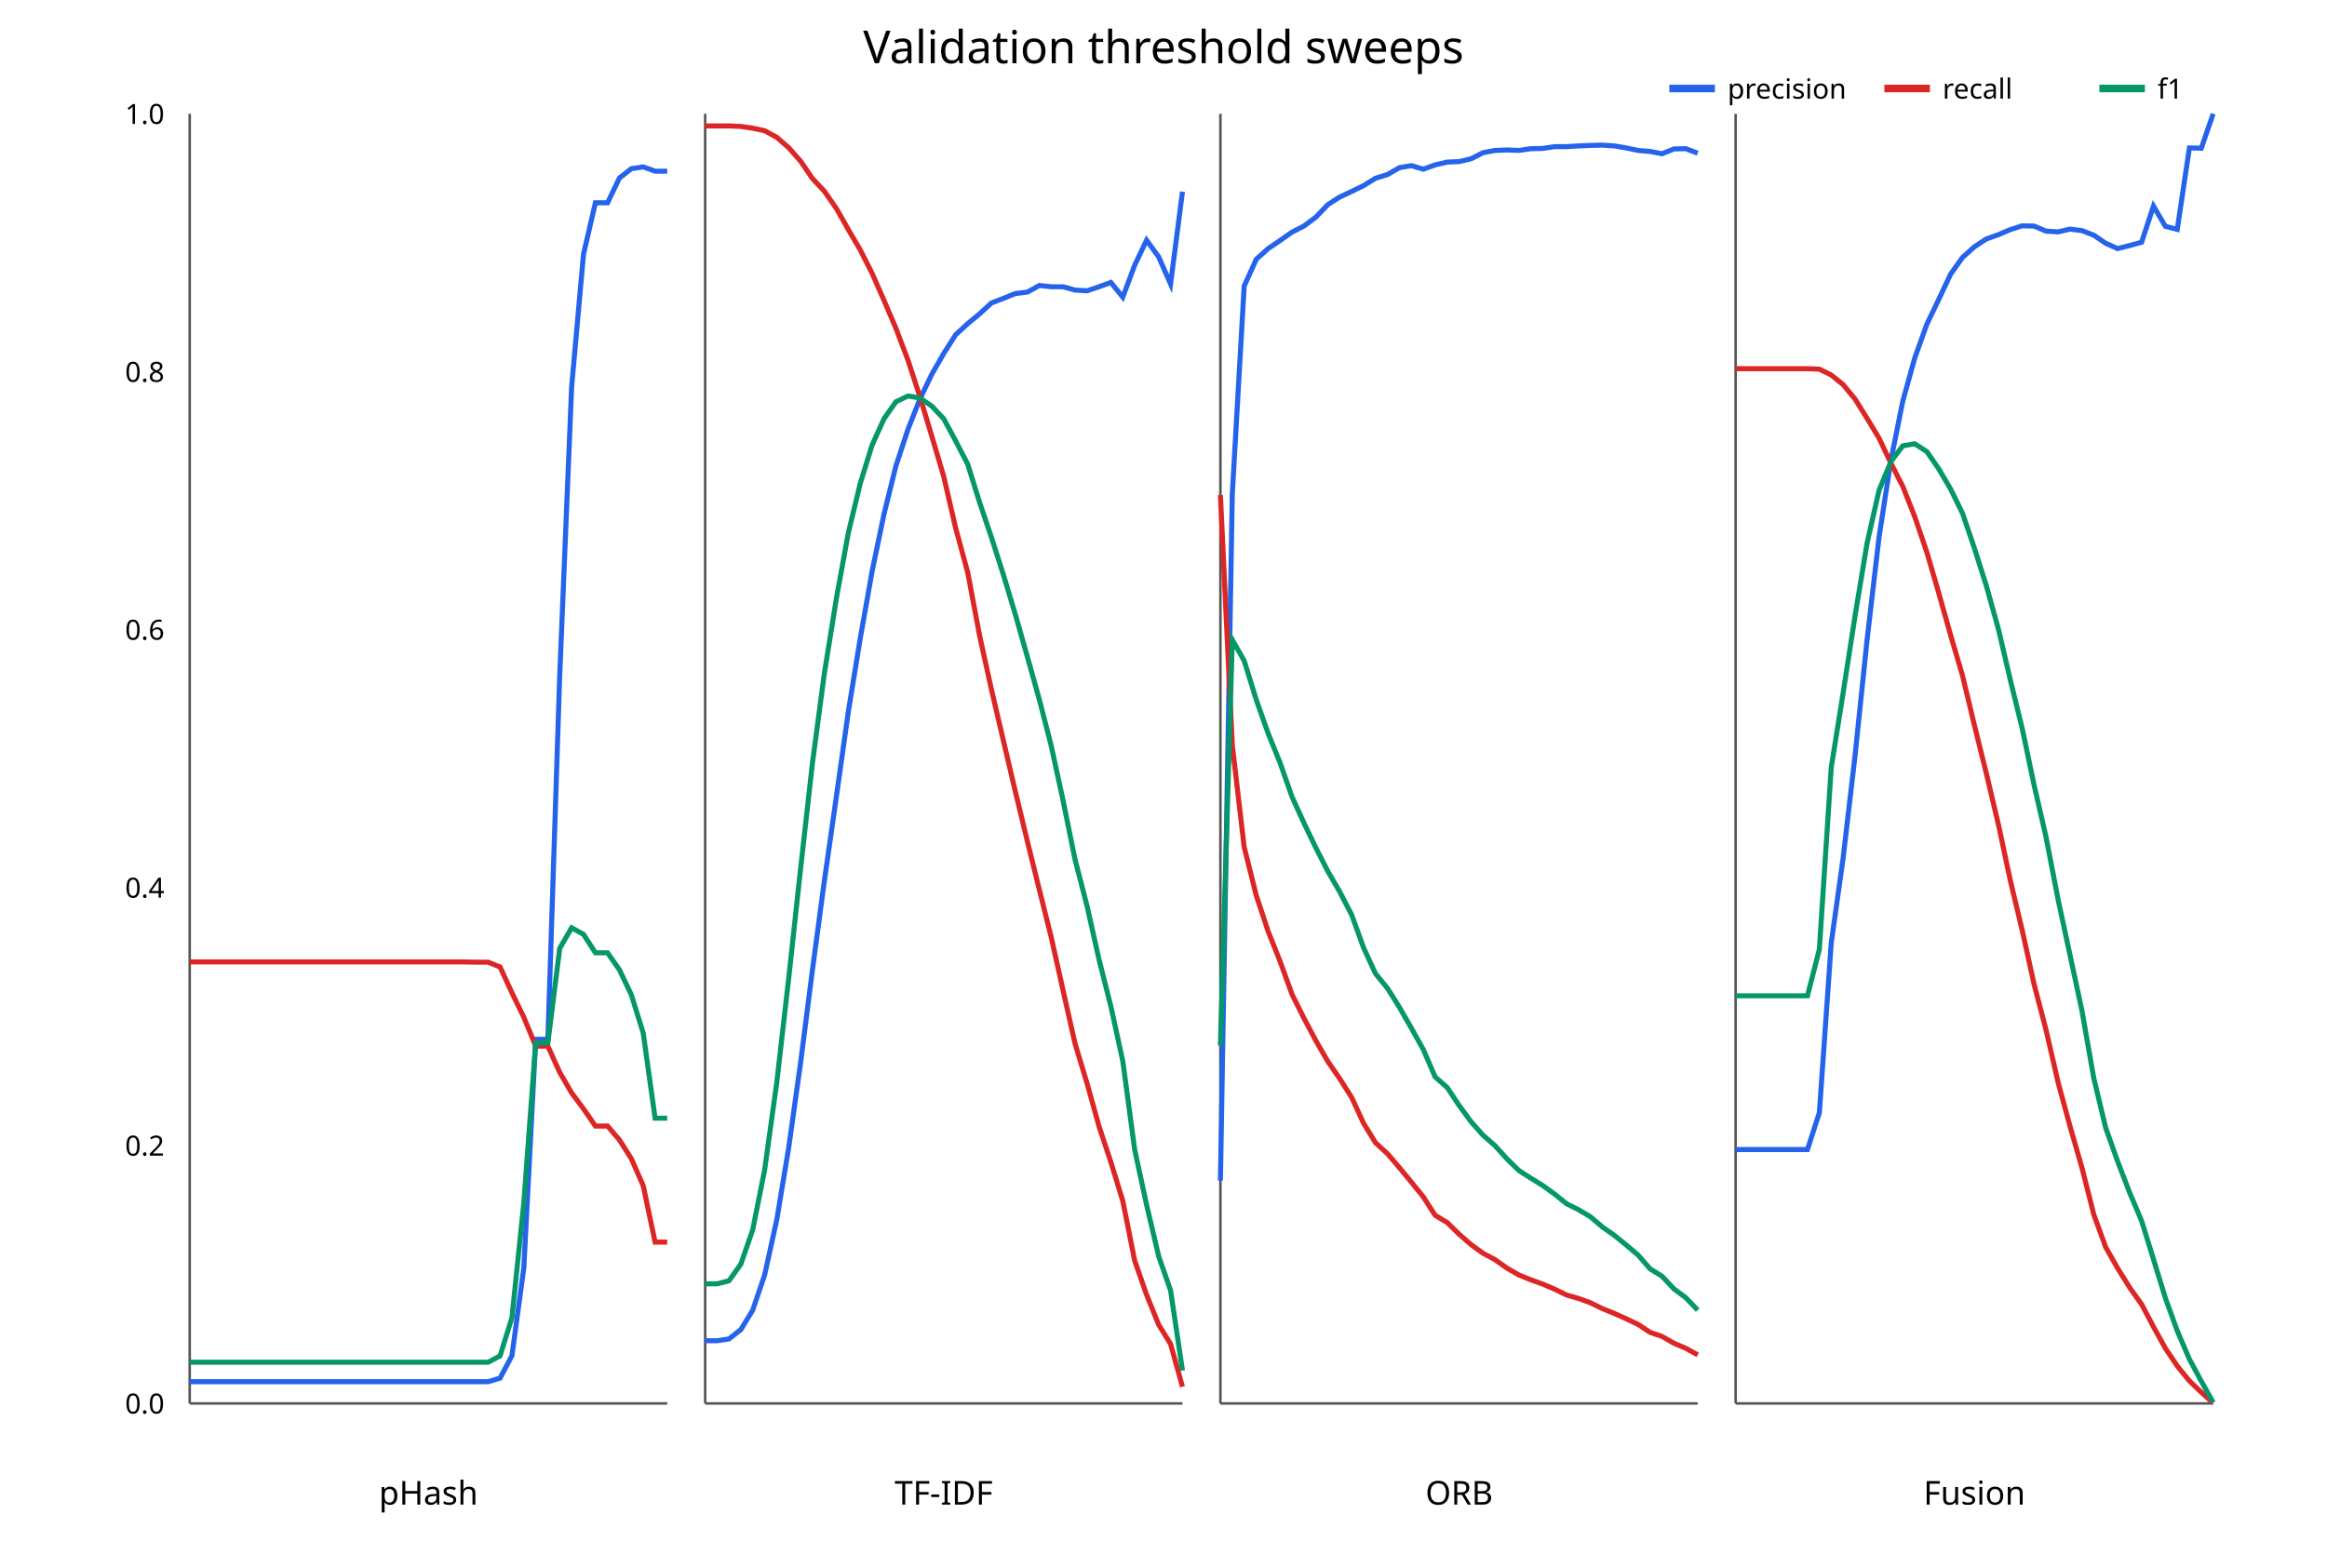
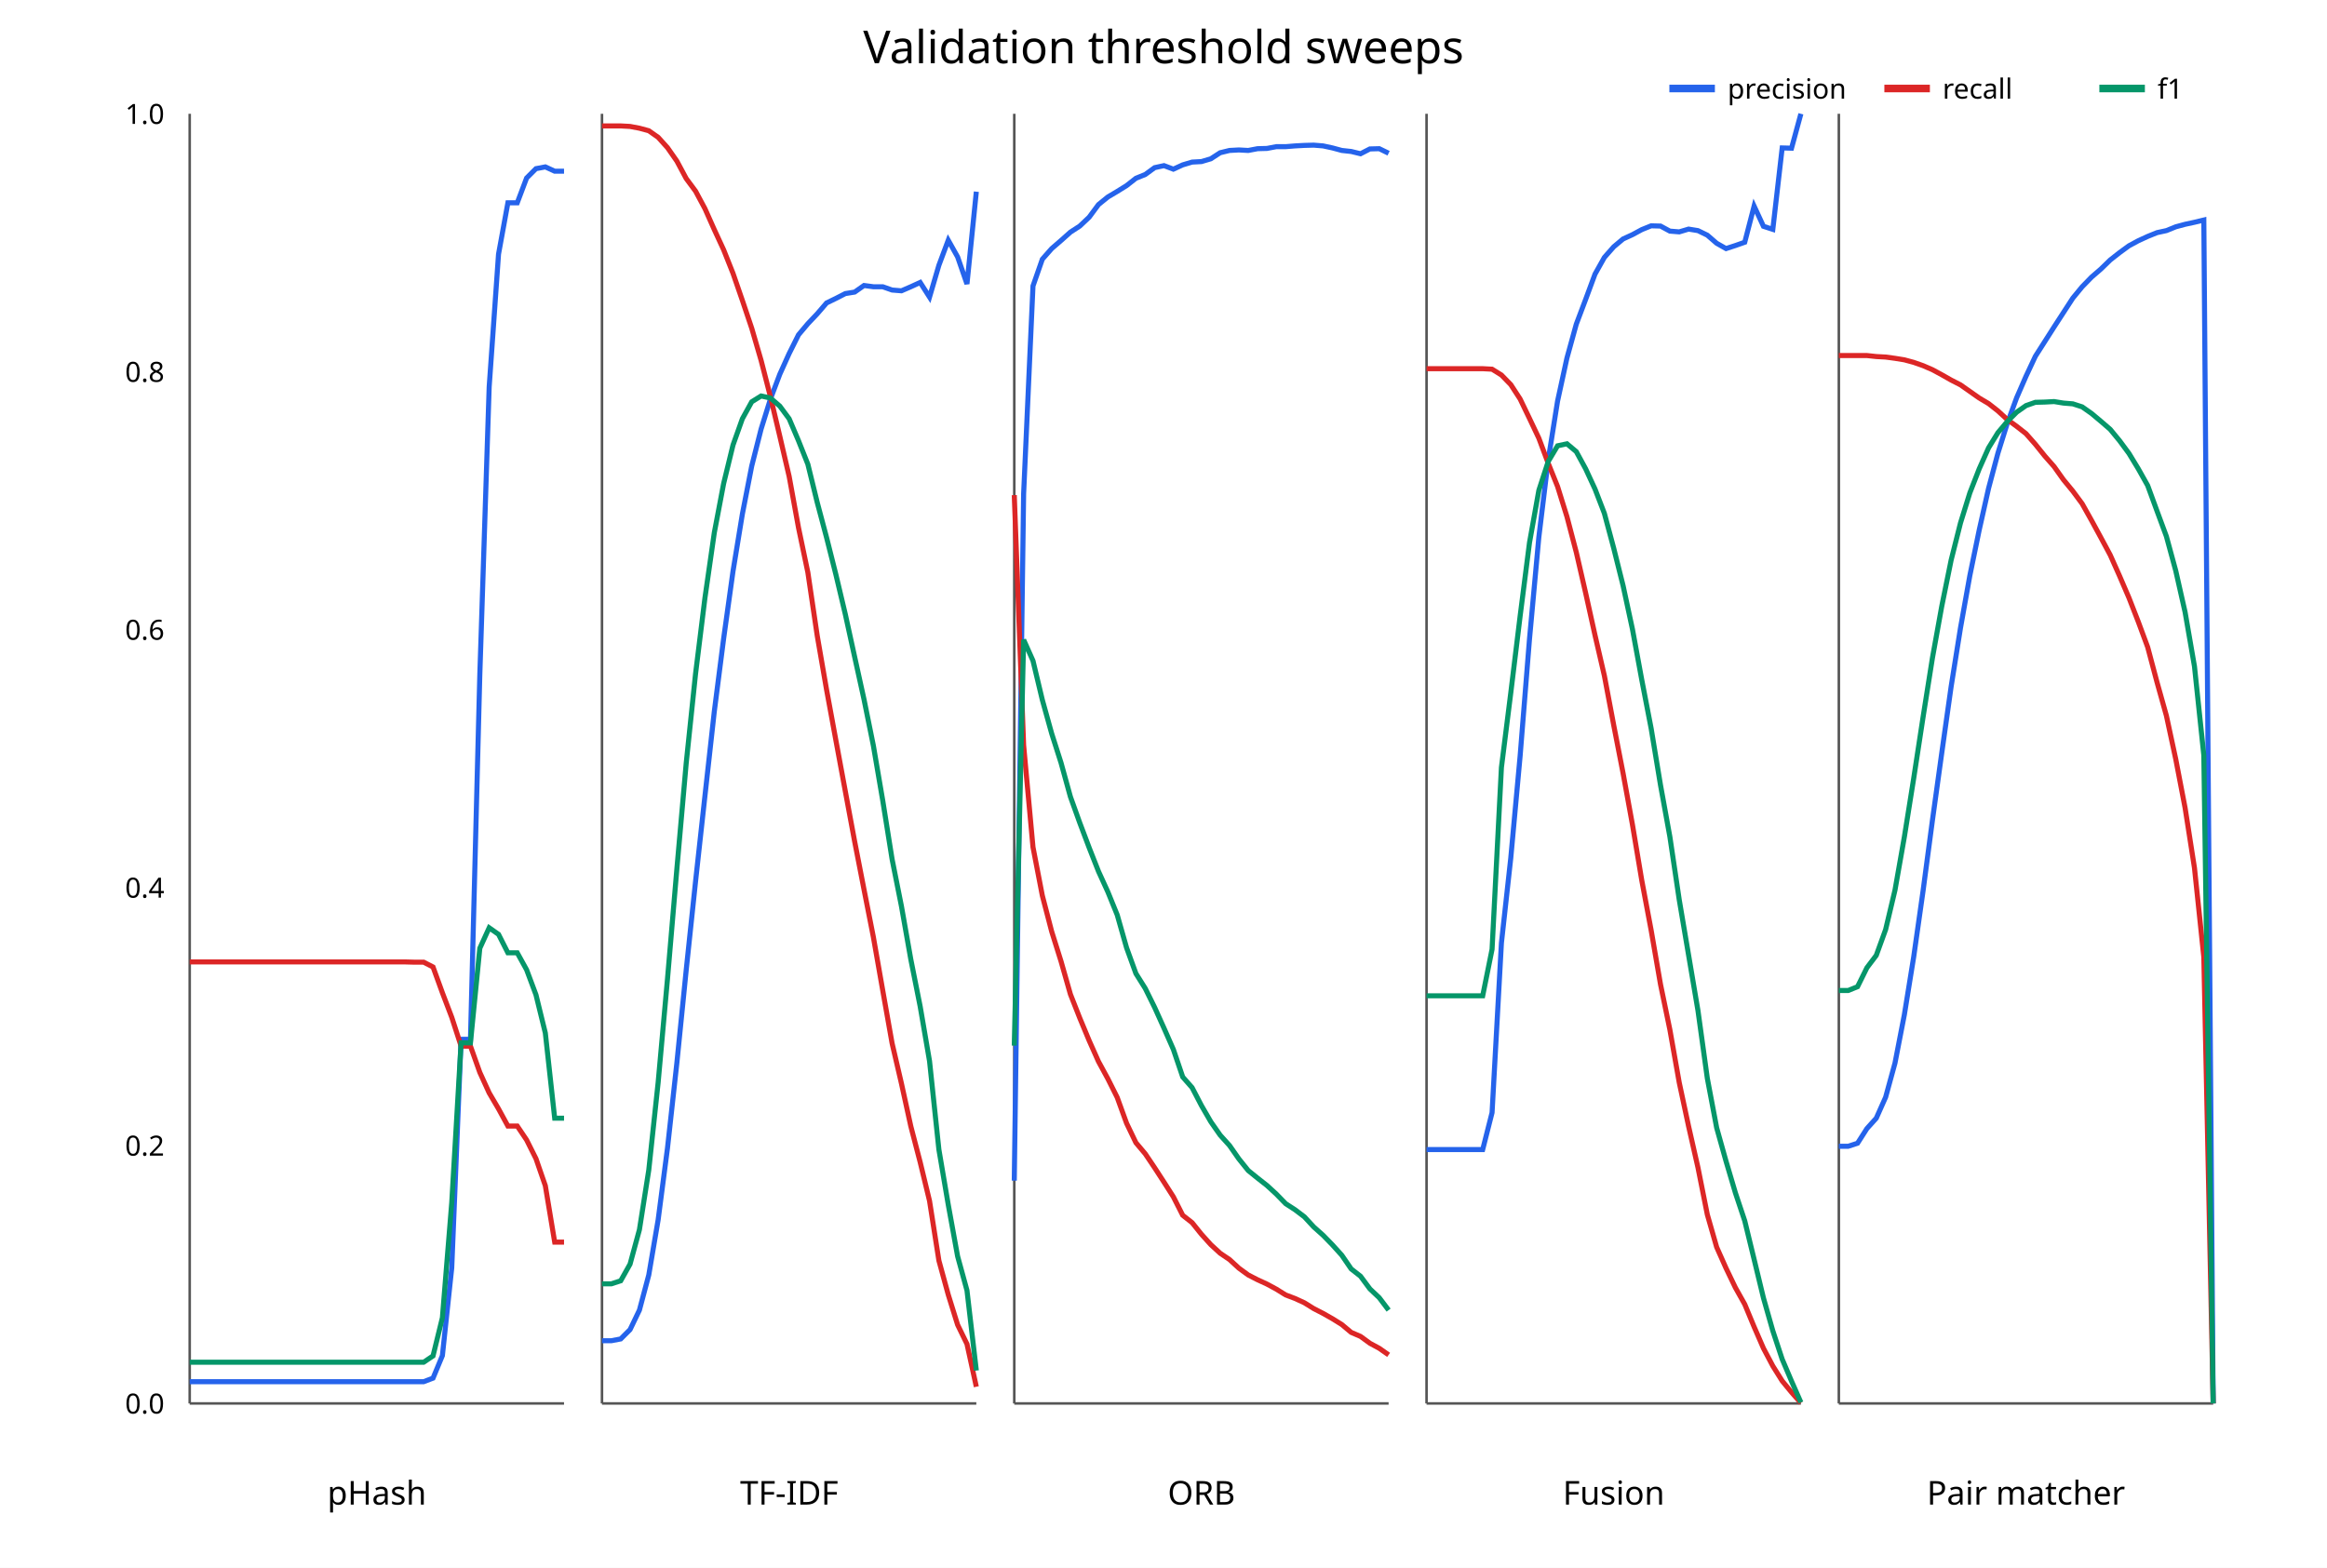
<svg xmlns="http://www.w3.org/2000/svg" width="920" height="620" viewBox="0 0 920 620">
  <rect width="100%" height="100%" fill="white" />
  <text x="460" y="25" text-anchor="middle" font-family="sans-serif" font-size="18">Validation threshold sweeps</text>
-   <line x1="75.0" y1="555" x2="263.8" y2="555" stroke="#555" />
+   <line x1="75.0" y1="555" x2="223.0" y2="555" stroke="#555" />
  <line x1="75.0" y1="45" x2="75.0" y2="555" stroke="#555" />
-   <text x="169.4" y="595" text-anchor="middle" font-family="sans-serif" font-size="13">pHash</text>
-   <polyline points="75.0,546.4 79.7,546.4 84.4,546.4 89.2,546.4 93.9,546.4 98.6,546.4 103.3,546.4 108.0,546.4 112.8,546.4 117.5,546.4 122.2,546.4 126.9,546.4 131.6,546.4 136.3,546.4 141.1,546.4 145.8,546.4 150.5,546.4 155.2,546.4 159.9,546.4 164.7,546.4 169.4,546.4 174.1,546.4 178.8,546.4 183.5,546.4 188.2,546.4 193.0,546.4 197.7,545.0 202.4,536.1 207.1,501.4 211.8,411.0 216.6,411.0 221.3,266.8 226.0,153.0 230.7,100.5 235.4,80.2 240.2,80.2 244.9,70.4 249.6,66.7 254.3,66.0 259.0,67.7 263.8,67.7" fill="none" stroke="#2563eb" stroke-width="2" />
-   <polyline points="75.0,380.4 79.7,380.4 84.4,380.4 89.2,380.4 93.9,380.4 98.6,380.4 103.3,380.4 108.0,380.4 112.8,380.4 117.5,380.4 122.2,380.4 126.9,380.4 131.6,380.4 136.3,380.4 141.1,380.4 145.8,380.4 150.5,380.4 155.2,380.4 159.9,380.4 164.7,380.4 169.4,380.4 174.1,380.4 178.8,380.4 183.5,380.4 188.2,380.5 193.0,380.5 197.7,382.4 202.4,392.6 207.1,402.3 211.8,413.7 216.6,413.7 221.3,424.1 226.0,432.2 230.7,438.5 235.4,445.3 240.2,445.3 244.9,450.8 249.6,458.2 254.3,468.9 259.0,491.2 263.8,491.2" fill="none" stroke="#dc2626" stroke-width="2" />
-   <polyline points="75.0,538.7 79.7,538.7 84.4,538.7 89.2,538.7 93.9,538.7 98.6,538.7 103.3,538.7 108.0,538.7 112.8,538.7 117.5,538.7 122.2,538.7 126.9,538.7 131.6,538.7 136.3,538.7 141.1,538.7 145.8,538.7 150.5,538.7 155.2,538.7 159.9,538.7 164.7,538.7 169.4,538.7 174.1,538.7 178.8,538.7 183.5,538.7 188.2,538.7 193.0,538.7 197.7,536.2 202.4,521.1 207.1,475.6 211.8,412.4 216.6,412.4 221.3,375.0 226.0,366.9 230.7,369.5 235.4,376.8 240.2,376.8 244.9,383.5 249.6,393.4 254.3,408.5 259.0,442.2 263.8,442.2" fill="none" stroke="#059669" stroke-width="2" />
-   <line x1="278.8" y1="555" x2="467.5" y2="555" stroke="#555" />
-   <line x1="278.8" y1="45" x2="278.8" y2="555" stroke="#555" />
-   <text x="373.1" y="595" text-anchor="middle" font-family="sans-serif" font-size="13">TF-IDF</text>
-   <polyline points="278.8,530.2 283.5,530.2 288.2,529.5 292.9,525.8 297.6,518.1 302.3,504.2 307.1,482.4 311.8,454.0 316.5,420.4 321.2,383.6 325.9,348.5 330.7,314.8 335.4,281.4 340.1,252.5 344.8,225.9 349.5,203.3 354.2,184.3 359.0,169.7 363.7,157.8 368.4,148.0 373.1,139.8 377.8,132.4 382.6,128.0 387.3,124.1 392.0,119.8 396.7,118.0 401.4,116.1 406.2,115.5 410.9,112.9 415.6,113.4 420.3,113.4 425.0,114.7 429.8,115.0 434.5,113.4 439.2,111.7 443.9,117.5 448.6,104.9 453.3,95.0 458.1,101.6 462.8,112.3 467.5,75.8" fill="none" stroke="#2563eb" stroke-width="2" />
-   <polyline points="278.8,49.8 283.5,49.8 288.2,49.8 292.9,50.0 297.6,50.7 302.3,51.7 307.1,54.3 311.8,58.4 316.5,63.7 321.2,70.6 325.9,75.6 330.7,82.5 335.4,90.8 340.1,98.8 344.8,108.1 349.5,118.8 354.2,129.8 359.0,142.5 363.7,156.9 368.4,172.5 373.1,188.4 377.8,208.7 382.6,226.4 387.3,251.4 392.0,272.8 396.7,292.9 401.4,312.9 406.2,332.8 410.9,351.8 415.6,370.6 420.3,391.7 425.0,412.6 429.8,428.5 434.5,445.4 439.2,459.6 443.9,474.9 448.6,498.5 453.3,512.0 458.1,523.9 462.8,531.5 467.5,548.4" fill="none" stroke="#dc2626" stroke-width="2" />
-   <polyline points="278.8,507.7 283.5,507.7 288.2,506.5 292.9,499.9 297.6,486.3 302.3,462.7 307.1,428.1 311.8,387.1 316.5,343.7 321.2,301.8 325.9,266.4 330.7,236.5 335.4,210.7 340.1,191.2 344.8,176.0 349.5,165.6 354.2,158.9 359.0,156.6 363.7,157.4 368.4,160.6 373.1,165.6 377.8,174.3 382.6,183.6 387.3,198.7 392.0,212.6 396.7,227.3 401.4,242.9 406.2,259.8 410.9,276.6 415.6,294.9 420.3,316.6 425.0,339.8 429.8,358.4 434.5,379.4 439.2,398.0 443.9,419.6 448.6,454.6 453.3,476.4 458.1,496.8 462.8,510.3 467.5,542.0" fill="none" stroke="#059669" stroke-width="2" />
-   <line x1="482.5" y1="555" x2="671.2" y2="555" stroke="#555" />
-   <line x1="482.5" y1="45" x2="482.5" y2="555" stroke="#555" />
-   <text x="576.9" y="595" text-anchor="middle" font-family="sans-serif" font-size="13">ORB</text>
-   <polyline points="482.5,466.9 487.2,195.3 491.9,113.1 496.7,102.5 501.4,98.3 506.1,95.1 510.8,91.8 515.5,89.4 520.2,85.9 525.0,80.9 529.7,77.9 534.4,75.7 539.1,73.4 543.8,70.5 548.6,69.0 553.3,66.3 558.0,65.5 562.7,66.9 567.4,65.2 572.2,64.1 576.9,63.9 581.6,62.8 586.3,60.4 591.0,59.5 595.8,59.3 600.5,59.5 605.2,58.8 609.9,58.7 614.6,58.0 619.3,58.0 624.1,57.7 628.8,57.5 633.5,57.4 638.2,57.7 642.9,58.5 647.7,59.5 652.4,59.9 657.1,60.8 661.8,58.9 666.5,58.8 671.2,60.6" fill="none" stroke="#2563eb" stroke-width="2" />
-   <polyline points="482.5,195.8 487.2,294.7 491.9,335.0 496.7,354.2 501.4,368.4 506.1,380.2 510.8,393.2 515.5,402.6 520.2,411.5 525.0,419.8 529.7,426.6 534.4,434.0 539.1,444.2 543.8,451.9 548.6,456.3 553.3,461.8 558.0,467.5 562.7,473.3 567.4,480.6 572.2,483.5 576.9,488.1 581.6,492.2 586.3,495.6 591.0,498.1 595.8,501.5 600.5,504.2 605.2,506.1 609.9,507.8 614.6,509.8 619.3,512.1 624.1,513.5 628.8,515.2 633.5,517.5 638.2,519.4 642.9,521.5 647.7,523.8 652.4,526.9 657.1,528.5 661.8,531.2 666.5,533.2 671.2,535.8" fill="none" stroke="#dc2626" stroke-width="2" />
-   <polyline points="482.5,413.5 487.2,253.0 491.9,261.3 496.7,276.8 501.4,290.1 506.1,301.7 510.8,315.1 515.5,325.4 520.2,335.2 525.0,344.6 529.7,352.7 534.4,361.8 539.1,374.8 543.8,385.0 548.6,390.9 553.3,398.4 558.0,406.6 562.7,415.0 567.4,425.9 572.2,430.1 576.9,437.2 581.6,443.6 586.3,448.9 591.0,453.0 595.8,458.3 600.5,462.9 605.2,465.9 609.9,468.8 614.6,472.2 619.3,476.0 624.1,478.4 628.8,481.2 633.5,485.2 638.2,488.5 642.9,492.3 647.7,496.4 652.4,501.8 657.1,504.7 661.8,509.7 666.5,513.2 671.2,518.1" fill="none" stroke="#059669" stroke-width="2" />
-   <line x1="686.2" y1="555" x2="875.0" y2="555" stroke="#555" />
-   <line x1="686.2" y1="45" x2="686.2" y2="555" stroke="#555" />
-   <text x="780.6" y="595" text-anchor="middle" font-family="sans-serif" font-size="13">Fusion</text>
-   <polyline points="686.2,454.6 691.0,454.6 695.7,454.6 700.4,454.6 705.1,454.6 709.8,454.6 714.6,454.6 719.3,440.0 724.0,372.9 728.7,339.3 733.4,298.9 738.2,252.7 742.9,212.4 747.6,181.9 752.3,158.6 757.0,141.6 761.8,128.2 766.5,118.4 771.2,108.4 775.9,101.8 780.6,97.6 785.3,94.5 790.1,92.8 794.8,90.8 799.5,89.3 804.2,89.4 808.9,91.4 813.7,91.7 818.4,90.6 823.1,91.2 827.8,93.0 832.5,96.2 837.2,98.3 842.0,97.1 846.7,95.8 851.4,81.5 856.1,89.5 860.8,90.7 865.6,58.5 870.3,58.6 875.0,45.0" fill="none" stroke="#2563eb" stroke-width="2" />
-   <polyline points="686.2,145.8 691.0,145.8 695.7,145.8 700.4,145.8 705.1,145.8 709.8,145.8 714.6,145.8 719.3,146.0 724.0,148.3 728.7,152.1 733.4,157.8 738.2,165.5 742.9,173.3 747.6,183.2 752.3,192.4 757.0,204.3 761.8,218.4 766.5,234.5 771.2,251.2 775.9,267.2 780.6,286.8 785.3,305.8 790.1,326.1 794.8,348.2 799.5,367.9 804.2,389.3 808.9,407.2 813.7,428.1 818.4,445.4 823.1,461.7 827.8,480.3 832.5,493.2 837.2,501.5 842.0,509.2 846.7,515.8 851.4,524.7 856.1,533.2 860.8,540.2 865.6,546.1 870.3,550.6 875.0,554.8" fill="none" stroke="#dc2626" stroke-width="2" />
-   <polyline points="686.2,393.8 691.0,393.8 695.7,393.8 700.4,393.8 705.1,393.8 709.8,393.8 714.6,393.8 719.3,375.4 724.0,303.5 728.7,274.0 733.4,243.6 738.2,214.6 742.9,193.9 747.6,182.5 752.3,176.3 757.0,175.5 761.8,178.6 766.5,185.4 771.2,193.4 775.9,203.0 780.6,216.8 785.3,231.6 790.1,248.8 794.8,268.9 799.5,288.1 804.2,310.5 808.9,330.9 813.7,355.8 818.4,377.7 823.1,399.6 827.8,426.4 832.5,446.0 837.2,459.2 842.0,471.7 846.7,482.8 851.4,498.0 856.1,513.3 860.8,526.3 865.6,537.5 870.3,546.2 875.0,554.6" fill="none" stroke="#059669" stroke-width="2" />
+   <text x="149.0" y="595" text-anchor="middle" font-family="sans-serif" font-size="13">pHash</text>
+   <polyline points="75.0,546.4 78.7,546.4 82.4,546.4 86.1,546.4 89.8,546.4 93.5,546.4 97.2,546.4 100.9,546.4 104.6,546.4 108.3,546.4 112.0,546.4 115.7,546.4 119.4,546.4 123.1,546.4 126.8,546.4 130.5,546.4 134.2,546.4 137.9,546.4 141.6,546.4 145.3,546.4 149.0,546.4 152.7,546.4 156.4,546.4 160.1,546.4 163.8,546.4 167.5,546.4 171.2,545.0 174.9,536.1 178.6,501.4 182.3,411.0 186.0,411.0 189.7,266.8 193.4,153.0 197.1,100.5 200.8,80.2 204.5,80.2 208.2,70.4 211.9,66.7 215.6,66.0 219.3,67.7 223.0,67.7" fill="none" stroke="#2563eb" stroke-width="2" />
+   <polyline points="75.0,380.4 78.7,380.4 82.4,380.4 86.1,380.4 89.8,380.4 93.5,380.4 97.2,380.4 100.9,380.4 104.6,380.4 108.3,380.4 112.0,380.4 115.7,380.4 119.4,380.4 123.1,380.4 126.8,380.4 130.5,380.4 134.2,380.4 137.9,380.4 141.6,380.4 145.3,380.4 149.0,380.4 152.7,380.4 156.4,380.4 160.1,380.4 163.8,380.5 167.5,380.5 171.2,382.4 174.9,392.6 178.6,402.3 182.3,413.7 186.0,413.7 189.7,424.1 193.4,432.2 197.1,438.5 200.8,445.3 204.5,445.3 208.2,450.8 211.9,458.2 215.6,468.9 219.3,491.2 223.0,491.2" fill="none" stroke="#dc2626" stroke-width="2" />
+   <polyline points="75.0,538.7 78.7,538.7 82.4,538.7 86.1,538.7 89.8,538.7 93.5,538.7 97.2,538.7 100.9,538.7 104.6,538.7 108.3,538.7 112.0,538.7 115.7,538.7 119.4,538.7 123.1,538.7 126.8,538.7 130.5,538.7 134.2,538.7 137.9,538.7 141.6,538.7 145.3,538.7 149.0,538.7 152.7,538.7 156.4,538.7 160.1,538.7 163.8,538.7 167.5,538.7 171.2,536.2 174.9,521.1 178.6,475.6 182.3,412.4 186.0,412.4 189.7,375.0 193.4,366.9 197.1,369.5 200.8,376.8 204.5,376.8 208.2,383.5 211.9,393.4 215.6,408.5 219.3,442.2 223.0,442.2" fill="none" stroke="#059669" stroke-width="2" />
+   <line x1="238.0" y1="555" x2="386.0" y2="555" stroke="#555" />
+   <line x1="238.0" y1="45" x2="238.0" y2="555" stroke="#555" />
+   <text x="312.0" y="595" text-anchor="middle" font-family="sans-serif" font-size="13">TF-IDF</text>
+   <polyline points="238.0,530.2 241.7,530.2 245.4,529.5 249.1,525.8 252.8,518.1 256.5,504.2 260.2,482.4 263.9,454.0 267.6,420.4 271.3,383.6 275.0,348.5 278.7,314.8 282.4,281.4 286.1,252.5 289.8,225.9 293.5,203.3 297.2,184.3 300.9,169.7 304.6,157.8 308.3,148.0 312.0,139.8 315.7,132.4 319.4,128.0 323.1,124.1 326.8,119.8 330.5,118.0 334.2,116.1 337.9,115.5 341.6,112.9 345.3,113.4 349.0,113.4 352.7,114.7 356.4,115.0 360.1,113.4 363.8,111.7 367.5,117.5 371.2,104.9 374.9,95.0 378.6,101.6 382.3,112.3 386.0,75.8" fill="none" stroke="#2563eb" stroke-width="2" />
+   <polyline points="238.0,49.8 241.7,49.8 245.4,49.8 249.1,50.0 252.8,50.7 256.5,51.7 260.2,54.3 263.9,58.4 267.6,63.7 271.3,70.6 275.0,75.6 278.7,82.5 282.4,90.8 286.1,98.8 289.8,108.1 293.5,118.8 297.2,129.8 300.9,142.5 304.6,156.9 308.3,172.5 312.0,188.4 315.7,208.7 319.4,226.4 323.1,251.4 326.8,272.8 330.5,292.9 334.2,312.9 337.9,332.8 341.6,351.8 345.3,370.6 349.0,391.7 352.7,412.6 356.4,428.5 360.1,445.4 363.8,459.6 367.5,474.9 371.2,498.5 374.9,512.0 378.6,523.9 382.3,531.5 386.0,548.4" fill="none" stroke="#dc2626" stroke-width="2" />
+   <polyline points="238.0,507.7 241.7,507.7 245.4,506.5 249.1,499.9 252.8,486.3 256.5,462.7 260.2,428.1 263.9,387.1 267.6,343.7 271.3,301.8 275.0,266.4 278.7,236.5 282.4,210.7 286.1,191.2 289.8,176.0 293.5,165.6 297.2,158.9 300.9,156.6 304.6,157.4 308.3,160.6 312.0,165.6 315.7,174.3 319.4,183.6 323.1,198.7 326.8,212.6 330.5,227.3 334.2,242.9 337.9,259.8 341.6,276.6 345.3,294.9 349.0,316.6 352.7,339.8 356.4,358.4 360.1,379.4 363.8,398.0 367.5,419.6 371.2,454.6 374.9,476.4 378.6,496.8 382.3,510.3 386.0,542.0" fill="none" stroke="#059669" stroke-width="2" />
+   <line x1="401.0" y1="555" x2="549.0" y2="555" stroke="#555" />
+   <line x1="401.0" y1="45" x2="401.0" y2="555" stroke="#555" />
+   <text x="475.0" y="595" text-anchor="middle" font-family="sans-serif" font-size="13">ORB</text>
+   <polyline points="401.0,466.9 404.7,195.3 408.4,113.1 412.1,102.5 415.8,98.3 419.5,95.1 423.2,91.8 426.9,89.4 430.6,85.9 434.3,80.9 438.0,77.9 441.7,75.7 445.4,73.4 449.1,70.5 452.8,69.0 456.5,66.3 460.2,65.5 463.9,66.9 467.6,65.2 471.3,64.1 475.0,63.9 478.7,62.8 482.4,60.4 486.1,59.5 489.8,59.3 493.5,59.5 497.2,58.8 500.9,58.7 504.6,58.0 508.3,58.0 512.0,57.7 515.7,57.5 519.4,57.4 523.1,57.7 526.8,58.5 530.5,59.5 534.2,59.9 537.9,60.8 541.6,58.9 545.3,58.8 549.0,60.6" fill="none" stroke="#2563eb" stroke-width="2" />
+   <polyline points="401.0,195.8 404.7,294.7 408.4,335.0 412.1,354.2 415.8,368.4 419.5,380.2 423.2,393.2 426.9,402.6 430.6,411.5 434.3,419.8 438.0,426.6 441.7,434.0 445.4,444.2 449.1,451.9 452.8,456.3 456.5,461.8 460.2,467.5 463.9,473.3 467.6,480.6 471.3,483.5 475.0,488.1 478.7,492.2 482.4,495.6 486.1,498.1 489.8,501.5 493.5,504.2 497.2,506.1 500.9,507.8 504.6,509.8 508.3,512.1 512.0,513.5 515.7,515.2 519.4,517.5 523.1,519.4 526.8,521.5 530.5,523.8 534.2,526.9 537.9,528.5 541.6,531.2 545.3,533.2 549.0,535.8" fill="none" stroke="#dc2626" stroke-width="2" />
+   <polyline points="401.0,413.5 404.7,253.0 408.4,261.3 412.1,276.8 415.8,290.1 419.5,301.7 423.2,315.1 426.9,325.4 430.6,335.2 434.3,344.6 438.0,352.7 441.7,361.8 445.4,374.8 449.1,385.0 452.8,390.9 456.5,398.4 460.2,406.6 463.9,415.0 467.6,425.9 471.3,430.1 475.0,437.2 478.7,443.6 482.4,448.9 486.1,453.0 489.8,458.3 493.5,462.9 497.2,465.9 500.9,468.8 504.6,472.2 508.3,476.0 512.0,478.4 515.7,481.2 519.4,485.2 523.1,488.5 526.8,492.3 530.5,496.4 534.2,501.8 537.9,504.7 541.6,509.7 545.3,513.2 549.0,518.1" fill="none" stroke="#059669" stroke-width="2" />
+   <line x1="564.0" y1="555" x2="712.0" y2="555" stroke="#555" />
+   <line x1="564.0" y1="45" x2="564.0" y2="555" stroke="#555" />
+   <text x="638.0" y="595" text-anchor="middle" font-family="sans-serif" font-size="13">Fusion</text>
+   <polyline points="564.0,454.6 567.7,454.6 571.4,454.6 575.1,454.6 578.8,454.6 582.5,454.6 586.2,454.6 589.9,440.0 593.6,372.9 597.3,339.3 601.0,298.9 604.7,252.7 608.4,212.4 612.1,181.9 615.8,158.6 619.5,141.6 623.2,128.2 626.9,118.4 630.6,108.4 634.3,101.8 638.0,97.6 641.7,94.5 645.4,92.8 649.1,90.8 652.8,89.3 656.5,89.4 660.2,91.4 663.9,91.7 667.6,90.6 671.3,91.2 675.0,93.0 678.7,96.2 682.4,98.3 686.1,97.1 689.8,95.8 693.5,81.5 697.2,89.5 700.9,90.7 704.6,58.5 708.3,58.6 712.0,45.0" fill="none" stroke="#2563eb" stroke-width="2" />
+   <polyline points="564.0,145.8 567.7,145.8 571.4,145.8 575.1,145.8 578.8,145.8 582.5,145.8 586.2,145.8 589.9,146.0 593.6,148.3 597.3,152.1 601.0,157.8 604.7,165.5 608.4,173.3 612.1,183.2 615.8,192.4 619.5,204.3 623.2,218.4 626.9,234.5 630.6,251.2 634.3,267.2 638.0,286.8 641.7,305.8 645.4,326.1 649.1,348.2 652.8,367.9 656.5,389.3 660.2,407.2 663.9,428.1 667.6,445.4 671.3,461.7 675.0,480.3 678.7,493.2 682.4,501.5 686.1,509.2 689.8,515.8 693.5,524.7 697.2,533.2 700.9,540.2 704.6,546.1 708.3,550.6 712.0,554.8" fill="none" stroke="#dc2626" stroke-width="2" />
+   <polyline points="564.0,393.8 567.7,393.8 571.4,393.8 575.1,393.8 578.8,393.8 582.5,393.8 586.2,393.8 589.9,375.4 593.6,303.5 597.3,274.0 601.0,243.6 604.7,214.6 608.4,193.9 612.1,182.5 615.8,176.3 619.5,175.5 623.2,178.6 626.9,185.4 630.6,193.4 634.3,203.0 638.0,216.8 641.7,231.6 645.4,248.8 649.1,268.9 652.8,288.1 656.5,310.5 660.2,330.9 663.9,355.8 667.6,377.7 671.3,399.6 675.0,426.4 678.7,446.0 682.4,459.2 686.1,471.7 689.8,482.8 693.5,498.0 697.2,513.3 700.9,526.3 704.6,537.5 708.3,546.2 712.0,554.6" fill="none" stroke="#059669" stroke-width="2" />
+   <line x1="727.0" y1="555" x2="875.0" y2="555" stroke="#555" />
+   <line x1="727.0" y1="45" x2="727.0" y2="555" stroke="#555" />
+   <text x="801.0" y="595" text-anchor="middle" font-family="sans-serif" font-size="13">Pair matcher</text>
+   <polyline points="727.0,453.3 730.7,453.3 734.4,452.1 738.1,446.3 741.8,442.2 745.5,433.9 749.2,420.4 752.9,401.3 756.6,378.4 760.3,352.3 764.0,324.4 767.7,297.7 771.4,271.5 775.1,248.3 778.8,227.6 782.5,209.6 786.2,193.1 789.9,179.2 793.6,167.4 797.3,157.3 801.0,148.8 804.7,140.9 808.4,135.1 812.1,129.3 815.8,123.6 819.5,117.9 823.2,113.4 826.9,109.6 830.6,106.4 834.3,102.8 838.0,99.9 841.7,97.2 845.4,95.2 849.1,93.5 852.8,92.0 856.5,91.2 860.2,89.7 863.9,88.7 867.6,87.9 871.3,87.0 875.0,555.0" fill="none" stroke="#2563eb" stroke-width="2" />
+   <polyline points="727.0,140.6 730.7,140.6 734.4,140.6 738.1,140.6 741.8,141.0 745.5,141.2 749.2,141.7 752.9,142.3 756.6,143.3 760.3,144.6 764.0,146.2 767.7,148.2 771.4,150.3 775.1,152.2 778.8,154.8 782.5,157.4 786.2,159.6 789.9,162.5 793.6,165.9 797.3,168.6 801.0,171.5 804.7,175.7 808.4,180.3 812.1,184.5 815.8,189.7 819.5,194.2 823.2,199.2 826.9,205.8 830.6,212.6 834.3,219.5 838.0,227.8 841.7,236.4 845.4,245.9 849.1,255.9 852.8,269.8 856.5,283.0 860.2,300.2 863.9,319.5 867.6,343.2 871.3,378.5 875.0,555.0" fill="none" stroke="#dc2626" stroke-width="2" />
+   <polyline points="727.0,391.7 730.7,391.7 734.4,390.2 738.1,382.7 741.8,377.8 745.5,367.6 749.2,352.0 752.9,331.0 756.6,307.8 760.3,283.6 764.0,260.2 767.7,239.7 771.4,221.5 775.1,206.8 778.8,194.9 782.5,185.4 786.2,177.1 789.9,171.1 793.6,166.7 797.3,163.0 801.0,160.4 804.7,159.1 808.4,159.0 812.1,158.8 815.8,159.4 819.5,159.7 823.2,160.9 826.9,163.5 830.6,166.6 834.3,169.8 838.0,174.3 841.7,179.3 845.4,185.4 849.1,192.0 852.8,202.1 856.5,212.1 860.2,225.7 863.9,242.1 867.6,263.5 871.3,298.7 875.0,555.0" fill="none" stroke="#059669" stroke-width="2" />
  <text x="65" y="559.0" text-anchor="end" font-family="sans-serif" font-size="11">0.0</text>
  <text x="65" y="457.0" text-anchor="end" font-family="sans-serif" font-size="11">0.2</text>
  <text x="65" y="355.0" text-anchor="end" font-family="sans-serif" font-size="11">0.4</text>
  <text x="65" y="253.0" text-anchor="end" font-family="sans-serif" font-size="11">0.6</text>
  <text x="65" y="151.0" text-anchor="end" font-family="sans-serif" font-size="11">0.8</text>
  <text x="65" y="49.0" text-anchor="end" font-family="sans-serif" font-size="11">1.0</text>
  <line x1="660" y1="35" x2="678" y2="35" stroke="#2563eb" stroke-width="3" />
  <text x="683" y="39" font-family="sans-serif" font-size="11">precision</text>
  <line x1="745" y1="35" x2="763" y2="35" stroke="#dc2626" stroke-width="3" />
  <text x="768" y="39" font-family="sans-serif" font-size="11">recall</text>
  <line x1="830" y1="35" x2="848" y2="35" stroke="#059669" stroke-width="3" />
  <text x="853" y="39" font-family="sans-serif" font-size="11">f1</text>
</svg>
